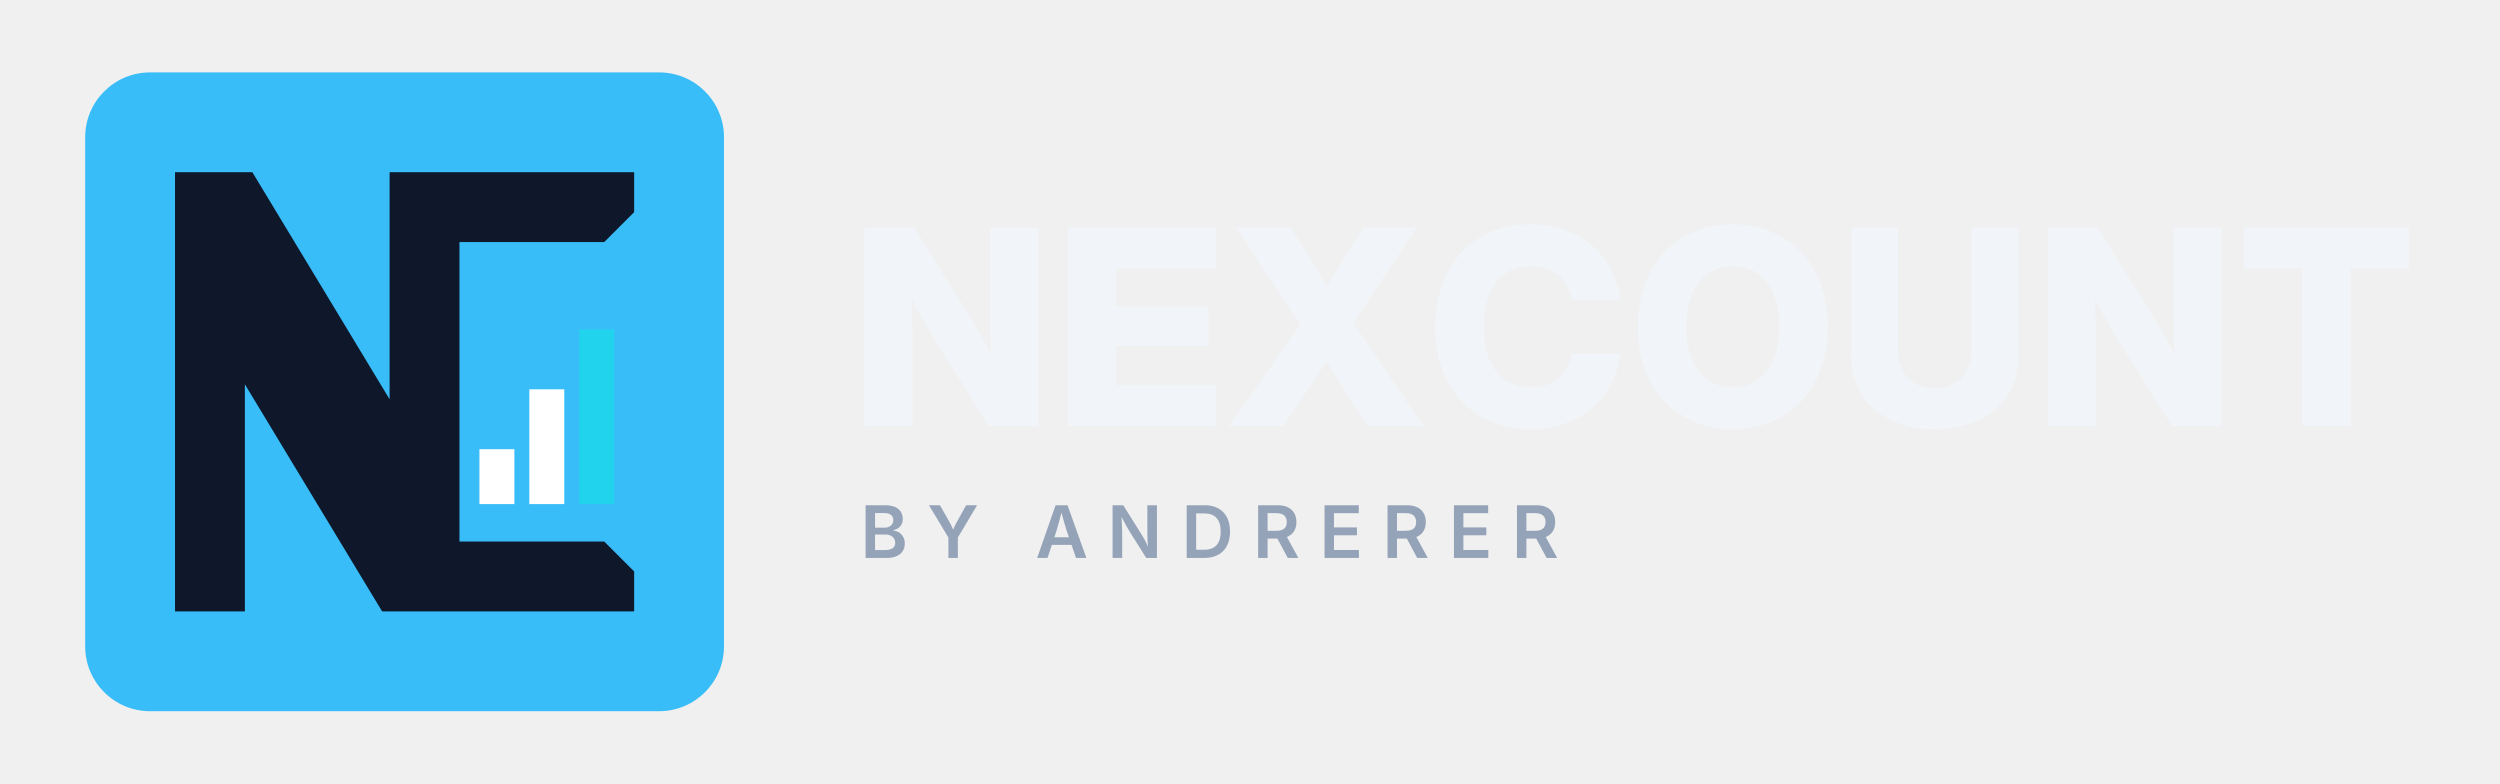
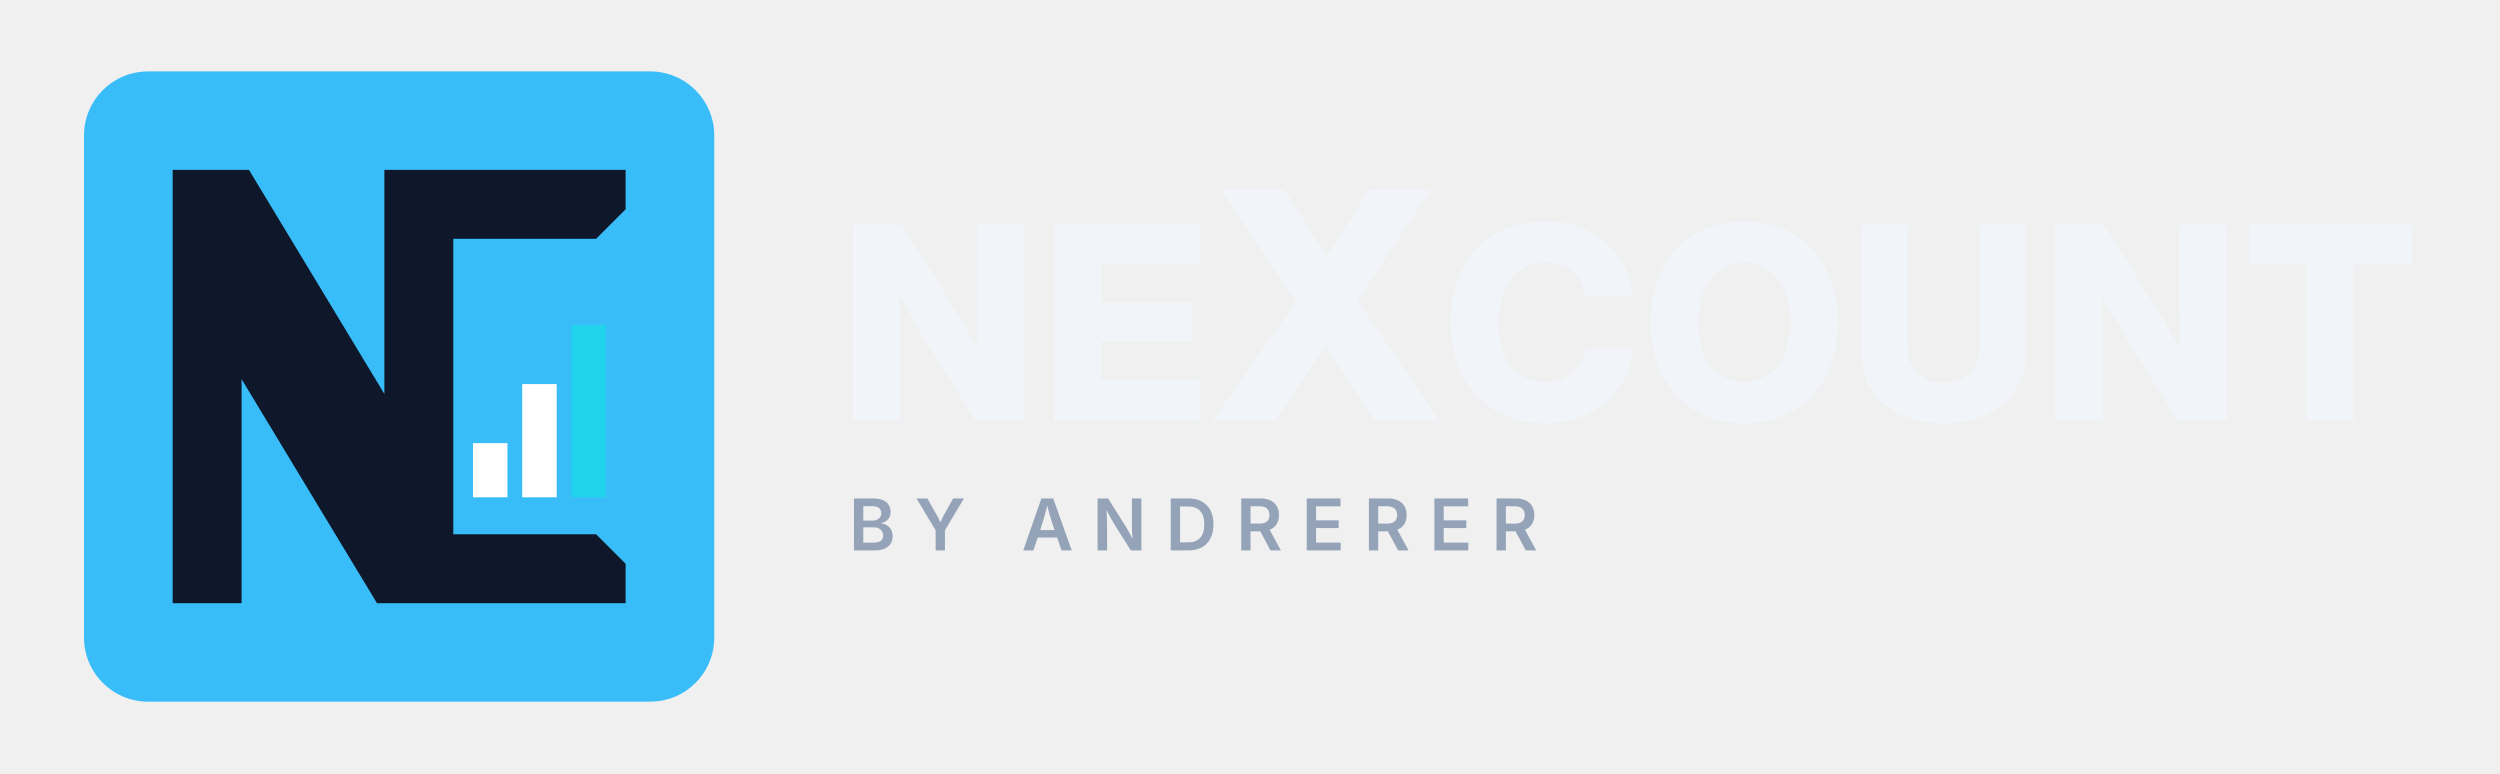
- <svg xmlns="http://www.w3.org/2000/svg" viewBox="0 0 1174 368" width="1174" height="368">
+ <svg xmlns="http://www.w3.org/2000/svg" viewBox="0 0 1190 368" width="1190" height="368">
  <g transform="translate(40 34) scale(0.5859)">
    <rect width="512" height="512" rx="52" fill="#38BDF8" />
-     <path fill="#0F172A" d="M72 432V80H134L244 262V80H440V112L416 136H300V376H416L440 400V432H238L128 250V432Z" />
+     <path fill="#0F172A" fill-rule="nonzero" d="M72 432V80H134L244 262V80H440V112L416 136H300V376H416L440 400V432H238L128 250V432Z" />
    <path fill="#fff" d="M316 346V302H344V346Z M356 346V254H384V346Z" />
    <path fill="#22D3EE" d="M396 346V206H424V346Z" />
  </g>
  <g transform="translate(400 200)">
-     <path fill="#F1F5F9" d="M6.0 0.0H28.5V-38.812C28.5 -42.688 28.438 -50.375 28.125 -59.438C32.938 -50.688 37.375 -43.062 40.062 -38.75L64.312 0.0H87.625V-93.125H65.125V-52.75C65.125 -48.562 65.25 -41.0 65.438 -33.625C61.812 -40.312 57.875 -47.312 55.688 -50.812L29.25 -93.125H6.0ZM101.625 0.0H171.0V-19.125H124.125V-37.5H167.438V-56.062H124.125V-74.0H171.0V-93.125H101.625ZM177.25 0.0H202.625L214.75 -17.938C217.562 -22.062 220.188 -26.125 222.812 -30.25C225.438 -26.125 228.062 -22.062 230.688 -17.938L242.375 0.0H268.438L235.562 -48.25L265.25 -93.125H240.5L231.438 -79.062C228.562 -74.625 225.812 -70.125 223.062 -65.688C220.438 -70.125 217.75 -74.625 214.938 -79.062L206.0 -93.125H180.562L210.75 -47.625ZM318.812 1.5C341.562 1.5 358.062 -12.438 360.875 -33.812H338.25C336.25 -23.938 329.188 -18.125 319.188 -18.125C304.812 -18.125 296.688 -28.812 296.688 -46.5C296.688 -64.25 304.875 -75.0 319.188 -75.0C329.188 -75.0 336.312 -69.125 338.188 -59.188H360.875C358.125 -80.562 341.562 -94.625 318.812 -94.625C293.25 -94.625 274.062 -76.938 274.062 -46.5C274.062 -16.312 293.25 1.5 318.812 1.5ZM413.75 1.5C438.875 1.5 458.25 -16.188 458.25 -46.5C458.25 -76.875 438.875 -94.625 413.75 -94.625C388.5 -94.625 369.188 -76.875 369.188 -46.5C369.188 -16.312 388.5 1.5 413.75 1.5ZM413.75 -18.125C400.375 -18.125 391.812 -28.5 391.812 -46.5C391.812 -64.562 400.375 -75.0 413.75 -75.0C427.062 -75.0 435.625 -64.562 435.625 -46.5C435.625 -28.5 427.062 -18.125 413.75 -18.125ZM508.625 1.5C532.312 1.5 547.812 -12.188 547.812 -32.75V-93.125H525.875V-34.562C525.875 -24.688 519.0 -17.625 508.625 -17.625C498.312 -17.625 491.312 -24.75 491.312 -34.562V-93.125H469.375V-32.75C469.375 -12.188 484.812 1.5 508.625 1.5ZM561.688 0.0H584.188V-38.812C584.188 -42.688 584.125 -50.375 583.812 -59.438C588.625 -50.688 593.062 -43.062 595.75 -38.75L620.0 0.0H643.312V-93.125H620.812V-52.75C620.812 -48.562 620.938 -41.0 621.125 -33.625C617.5 -40.312 613.562 -47.312 611.375 -50.812L584.938 -93.125H561.688ZM653.938 -74.0H681.375V0.0H703.875V-74.0H731.25V-93.125H653.938Z" />
+     <path fill="#F1F5F9" d="M6.0 0.0H28.5V-38.812C28.5 -42.688 28.438 -50.375 28.125 -59.438C32.938 -50.688 37.375 -43.062 40.062 -38.75L64.312 0.0H87.625V-93.125H65.125V-52.75C65.125 -48.562 65.25 -41.0 65.438 -33.625C61.812 -40.312 57.875 -47.312 55.688 -50.812L29.25 -93.125H6.0ZM101.625 0.0H171.0V-19.125H124.125V-37.5H167.438V-56.062H124.125V-74.0H171.0V-93.125H101.625ZM177.317 0.0H207.26L221.567 -21.166C224.886 -26.034 227.984 -30.827 231.081 -35.695C234.179 -30.827 237.276 -26.034 240.374 -21.166L254.165 0.0H284.919L246.126 -56.935L281.158 -109.887H251.952L241.259 -93.294C237.866 -88.057 234.621 -82.748 231.376 -77.511C228.279 -82.748 225.107 -88.057 221.789 -93.294L211.243 -109.887H181.226L216.847 -56.197ZM335.361 1.5C358.111 1.5 374.611 -12.438 377.424 -33.812H354.799C352.799 -23.938 345.736 -18.125 335.736 -18.125C321.361 -18.125 313.236 -28.812 313.236 -46.5C313.236 -64.25 321.424 -75.0 335.736 -75.0C345.736 -75.0 352.861 -69.125 354.736 -59.188H377.424C374.674 -80.562 358.111 -94.625 335.361 -94.625C309.799 -94.625 290.611 -76.938 290.611 -46.5C290.611 -16.312 309.799 1.5 335.361 1.5ZM430.299 1.5C455.424 1.5 474.799 -16.188 474.799 -46.5C474.799 -76.875 455.424 -94.625 430.299 -94.625C405.049 -94.625 385.736 -76.875 385.736 -46.5C385.736 -16.312 405.049 1.5 430.299 1.5ZM430.299 -18.125C416.924 -18.125 408.361 -28.5 408.361 -46.5C408.361 -64.562 416.924 -75.0 430.299 -75.0C443.611 -75.0 452.174 -64.562 452.174 -46.5C452.174 -28.5 443.611 -18.125 430.299 -18.125ZM525.174 1.5C548.861 1.5 564.361 -12.188 564.361 -32.75V-93.125H542.424V-34.562C542.424 -24.688 535.549 -17.625 525.174 -17.625C514.861 -17.625 507.861 -24.75 507.861 -34.562V-93.125H485.924V-32.75C485.924 -12.188 501.361 1.5 525.174 1.5ZM578.236 0.0H600.736V-38.812C600.736 -42.688 600.674 -50.375 600.361 -59.438C605.174 -50.688 609.611 -43.062 612.299 -38.75L636.549 0.0H659.861V-93.125H637.361V-52.75C637.361 -48.562 637.486 -41.0 637.674 -33.625C634.049 -40.312 630.111 -47.312 627.924 -50.812L601.486 -93.125H578.236ZM670.486 -74.0H697.924V0.0H720.424V-74.0H747.799V-93.125H670.486Z" />
  </g>
  <g transform="translate(404 262)">
    <path fill="#94A3B8" d="M2.49 0.0H12.468C18.129 0.0 20.901 -2.889 20.901 -6.74C20.901 -10.476 18.245 -12.667 15.622 -12.8V-13.049C18.029 -13.613 19.938 -15.307 19.938 -18.312C19.938 -21.98 17.299 -24.736 11.953 -24.736H2.49ZM6.923 -3.702V-10.99H11.92C14.676 -10.99 16.402 -9.28 16.402 -7.072C16.402 -5.113 15.041 -3.702 11.771 -3.702ZM6.923 -14.194V-21.051H11.488C14.145 -21.051 15.506 -19.656 15.506 -17.747C15.506 -15.556 13.729 -14.194 11.389 -14.194ZM41.373 0.0H45.806V-9.579L54.837 -24.736H49.69L45.357 -16.934C44.71 -15.755 44.162 -14.692 43.614 -13.281C43.066 -14.659 42.519 -15.722 41.838 -16.934L37.422 -24.736H32.242L41.373 -9.579ZM83.063 0.0H87.911L89.937 -6.126H99.184L101.292 0.0H106.156L97.324 -24.736H91.696ZM91.115 -9.695 92.161 -12.85C92.842 -15.058 93.589 -17.83 94.469 -21.283C95.382 -17.863 96.162 -15.124 96.893 -12.85L97.972 -9.695ZM118.46 0.0H122.976V-12.285C122.976 -13.663 122.826 -16.27 122.66 -19.324C124.32 -16.104 125.25 -14.344 126.545 -12.269L134.265 0.0H139.295V-24.736H134.796V-11.754C134.796 -10.243 134.896 -7.736 135.062 -5.346C133.982 -7.819 132.903 -9.695 132.023 -11.106L123.474 -24.736H118.46ZM161.643 0.0C169.18 0.0 173.612 -4.665 173.612 -12.401C173.612 -20.088 169.18 -24.736 161.809 -24.736H153.275V0.0ZM157.708 -3.835V-20.901H161.543C166.606 -20.901 169.246 -18.062 169.246 -12.401C169.246 -6.69 166.606 -3.835 161.427 -3.835ZM186.829 0.0H191.262V-9.081H195.877L200.741 0.0H205.705L200.343 -9.828C203.265 -10.99 204.792 -13.464 204.792 -16.817C204.792 -21.532 201.771 -24.736 196.076 -24.736H186.829ZM191.262 -12.75V-21.018H195.396C198.766 -21.018 200.26 -19.457 200.26 -16.817C200.26 -14.194 198.766 -12.75 195.429 -12.75ZM218.009 0.0H234.146V-3.735H222.441V-10.642H233.216V-14.327H222.441V-21.001H234.079V-24.736H218.009ZM247.595 0.0H252.027V-9.081H256.643L261.507 0.0H266.471L261.108 -9.828C264.03 -10.99 265.558 -13.464 265.558 -16.817C265.558 -21.532 262.536 -24.736 256.842 -24.736H247.595ZM252.027 -12.75V-21.018H256.161C259.531 -21.018 261.025 -19.457 261.025 -16.817C261.025 -14.194 259.531 -12.75 256.194 -12.75ZM278.774 0.0H294.911V-3.735H283.207V-10.642H293.981V-14.327H283.207V-21.001H294.845V-24.736H278.774ZM308.36 0.0H312.793V-9.081H317.408L322.272 0.0H327.236L321.874 -9.828C324.796 -10.99 326.323 -13.464 326.323 -16.817C326.323 -21.532 323.302 -24.736 317.607 -24.736H308.36ZM312.793 -12.75V-21.018H316.927C320.297 -21.018 321.791 -19.457 321.791 -16.817C321.791 -14.194 320.297 -12.75 316.96 -12.75Z" />
  </g>
</svg>
